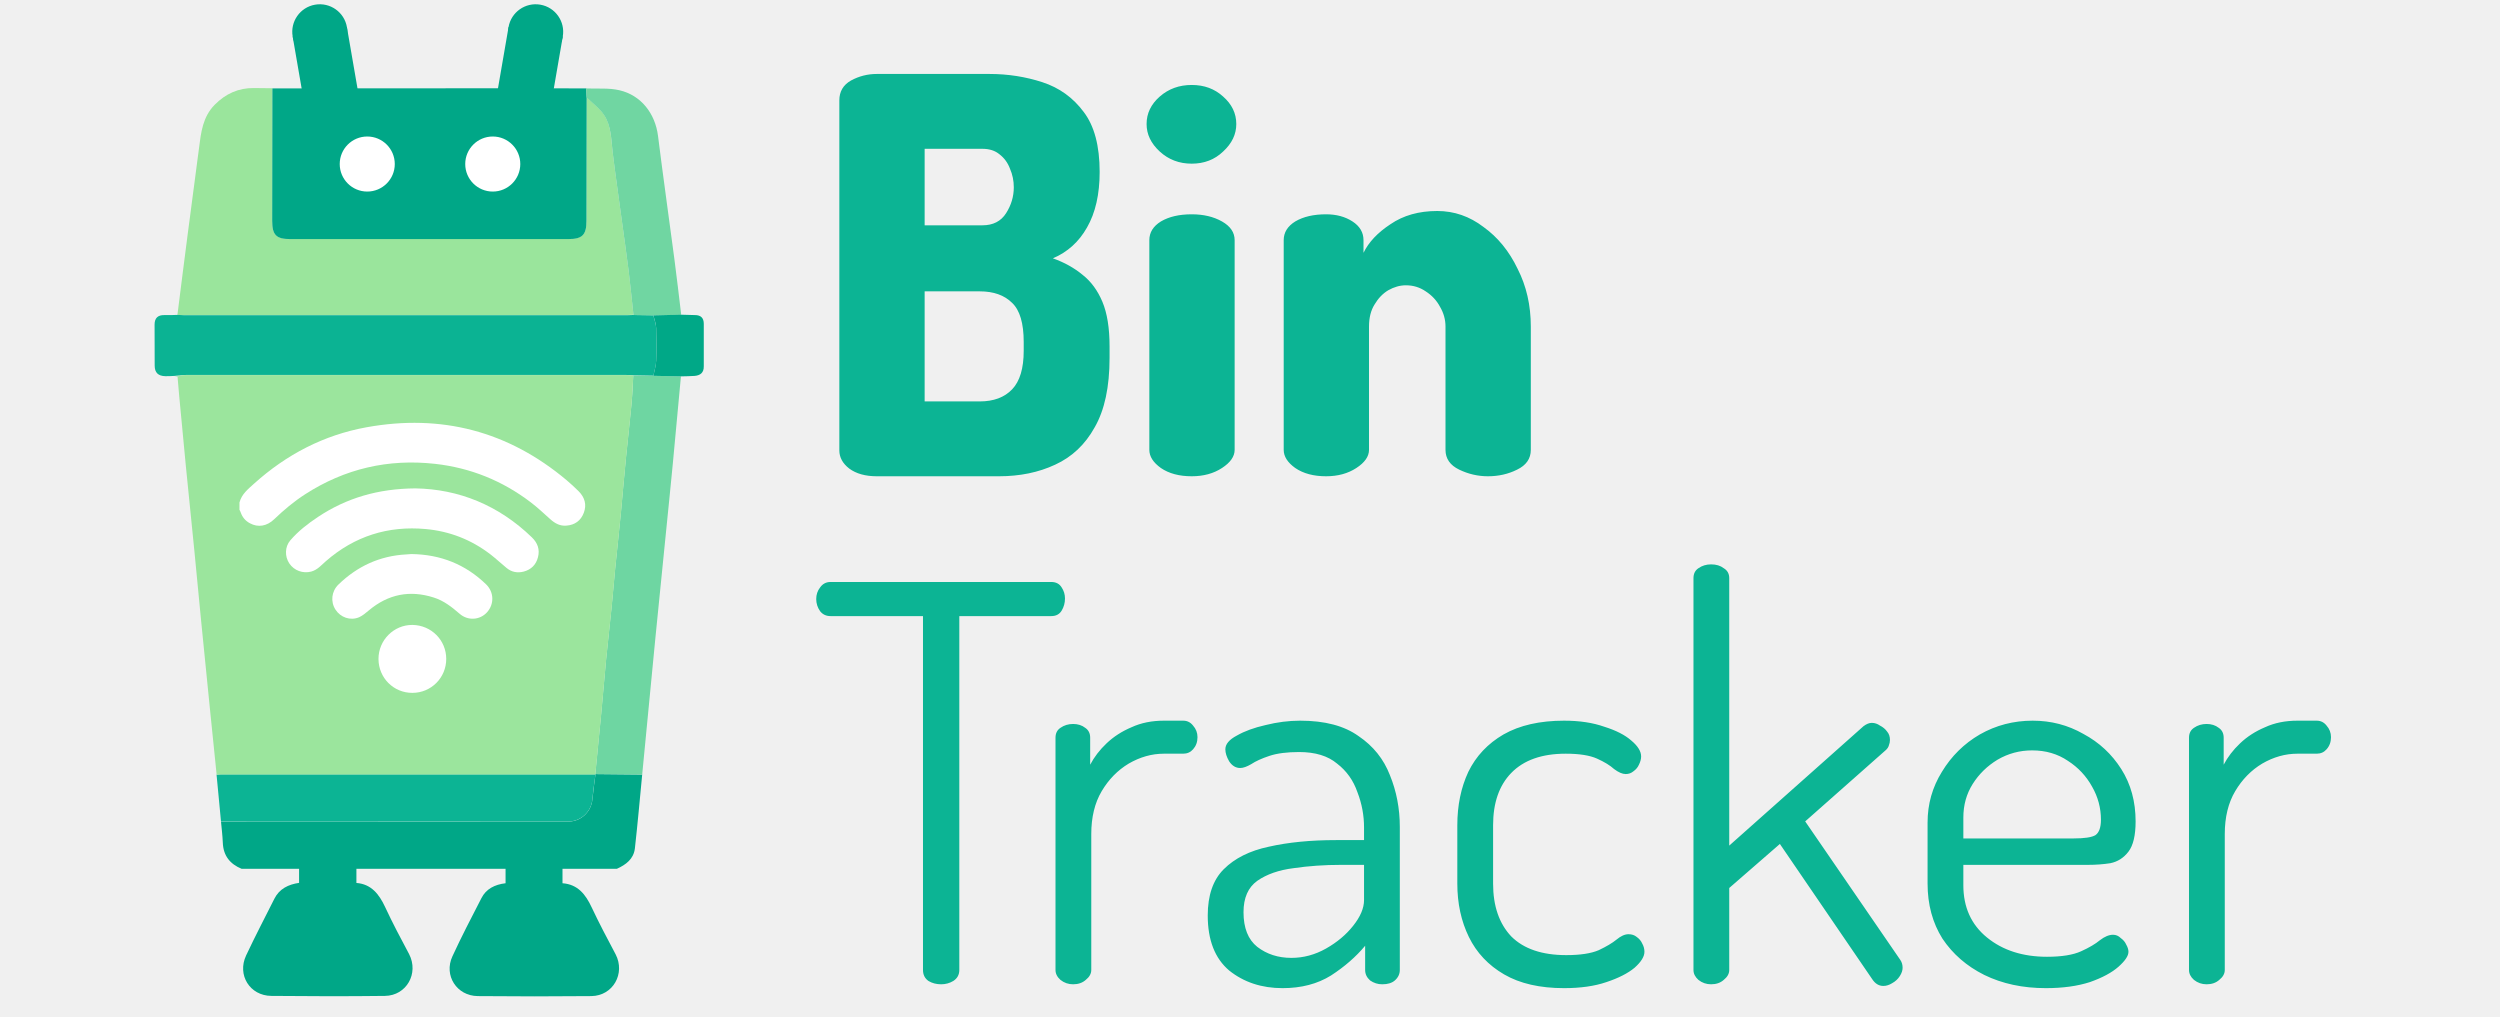
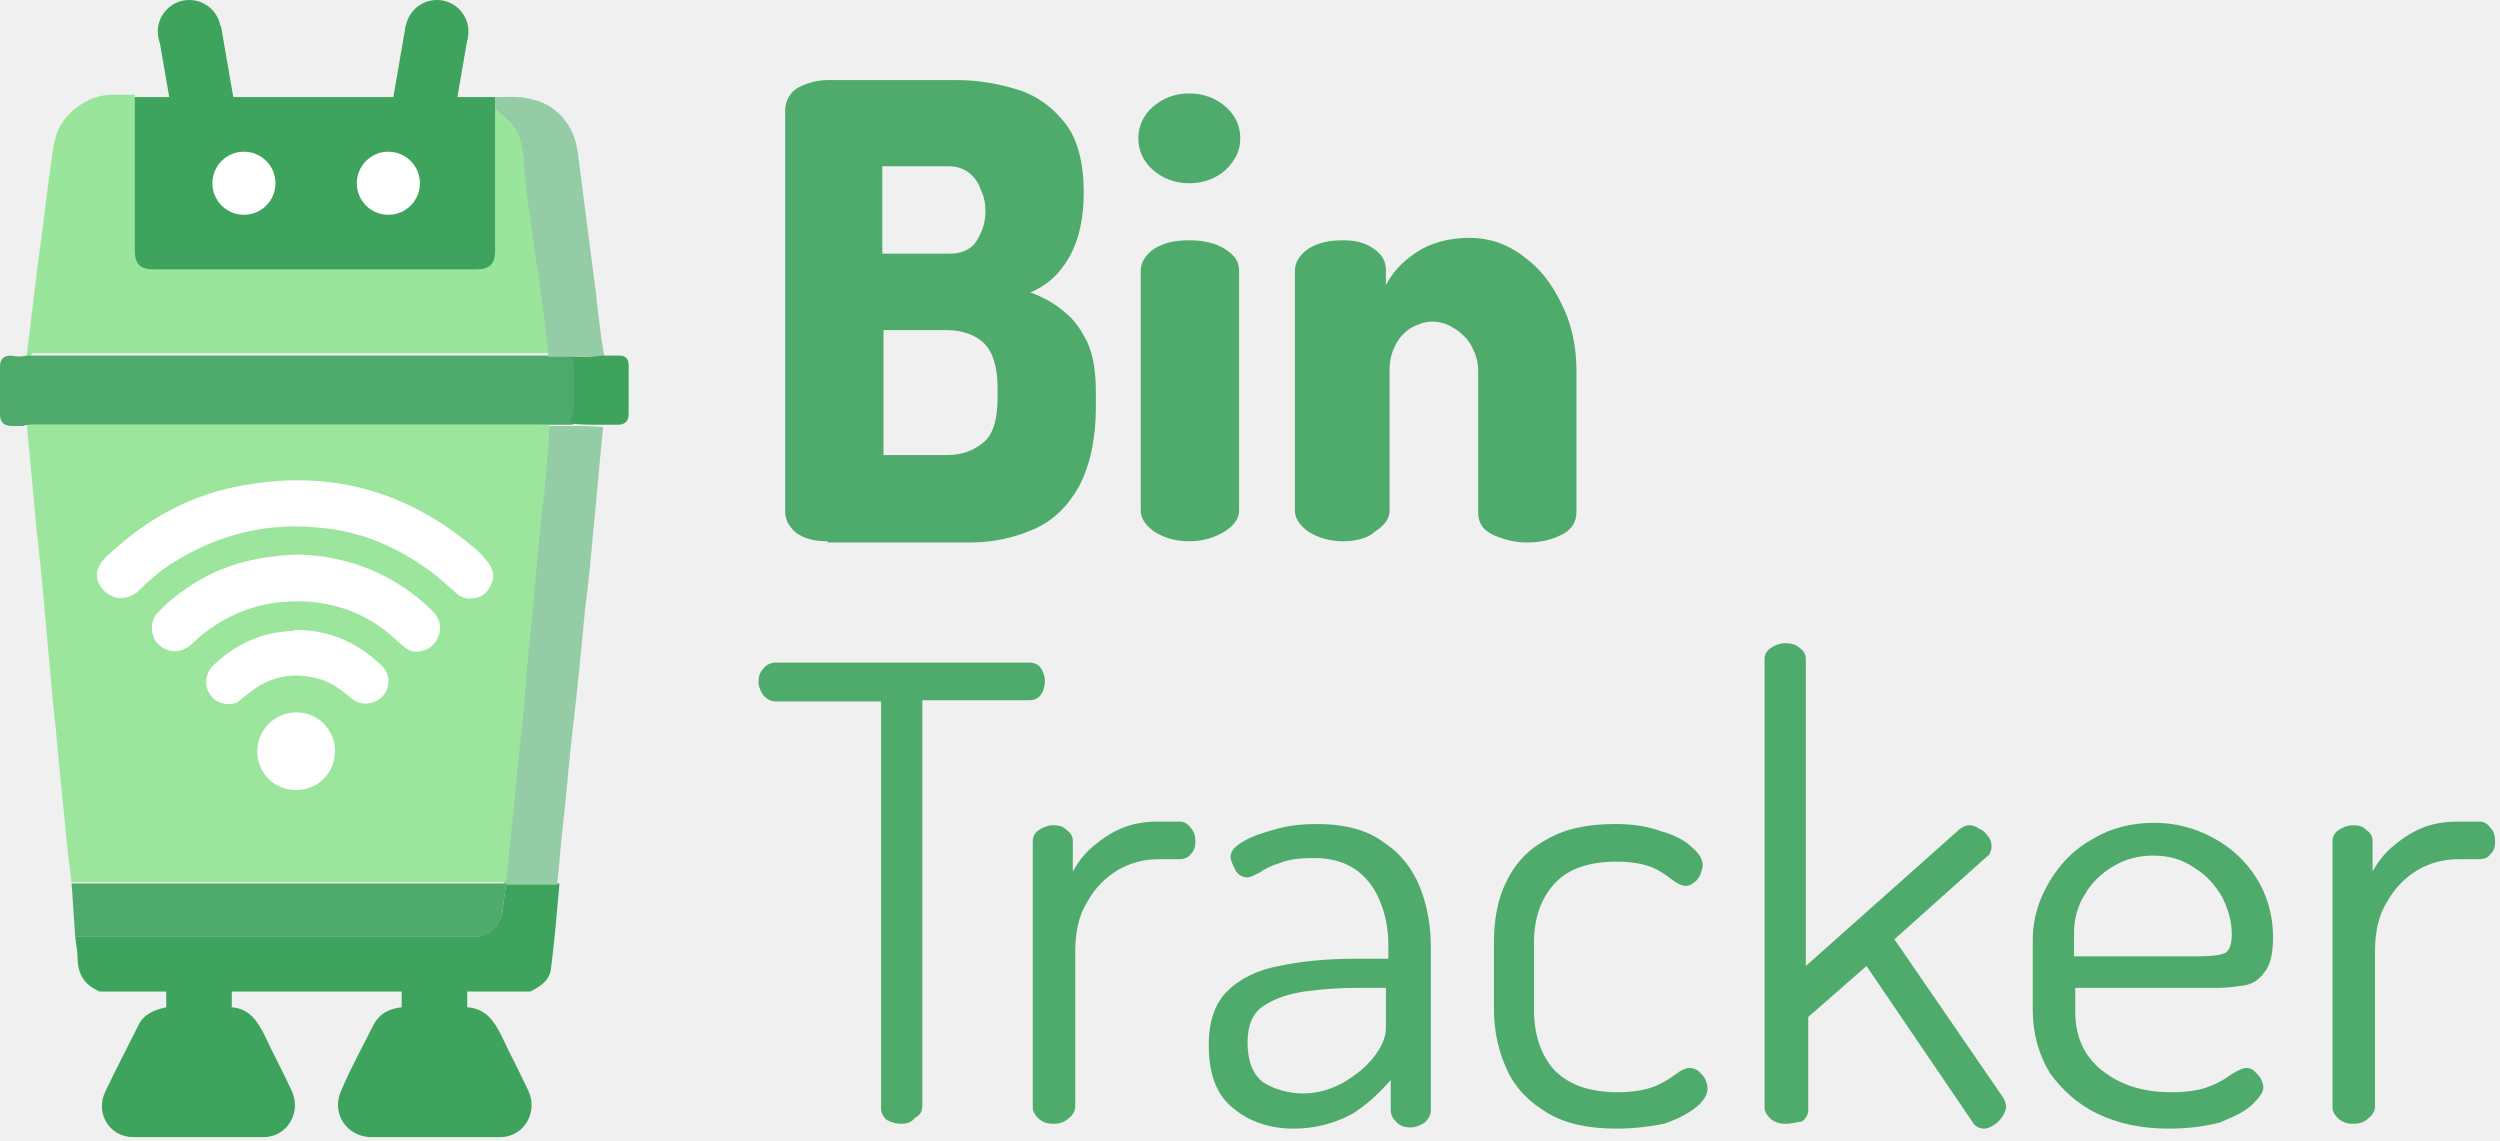
- <svg xmlns="http://www.w3.org/2000/svg" width="187" height="76" viewBox="0 0 207 96" fill="none">
-   <path d="M41.3 85.734C40.727 84.508 39.993 83.559 38.542 83.452C38.542 82.628 38.542 81.867 38.542 81.079H33.162C33.162 81.876 33.162 82.637 33.162 83.452C32.141 83.577 31.326 83.98 30.879 84.866C29.939 86.692 28.989 88.51 28.139 90.363C27.306 92.163 28.551 94.097 30.538 94.115C34.12 94.15 37.692 94.15 41.273 94.115C43.314 94.088 44.496 91.984 43.565 90.175C42.786 88.707 42.007 87.239 41.3 85.734Z" fill="#00A787" />
-   <path d="M21.782 85.699C21.21 84.472 20.466 83.532 19.07 83.425C19.07 82.583 19.07 81.804 19.07 81.052H13.653C13.653 81.858 13.653 82.619 13.653 83.416C12.642 83.568 11.791 83.971 11.317 84.92C10.421 86.701 9.499 88.465 8.649 90.274C7.78 92.118 8.998 94.079 11.03 94.097C14.611 94.132 18.183 94.141 21.765 94.097C23.806 94.07 24.988 91.966 24.048 90.148C23.26 88.671 22.481 87.203 21.782 85.699Z" fill="#00A787" />
-   <path d="M8.228 82.091C7.118 81.634 6.491 80.846 6.446 79.611C6.419 78.948 6.339 78.295 6.276 77.632C17.064 77.632 27.853 77.632 38.641 77.623C38.829 77.623 39.026 77.632 39.214 77.623C40.36 77.561 41.273 76.647 41.371 75.51C41.443 74.731 41.56 73.953 41.658 73.174L41.64 73.138C43.117 73.156 44.595 73.165 46.072 73.183C45.848 75.51 45.642 77.838 45.382 80.157C45.266 81.16 44.532 81.706 43.672 82.091C31.855 82.091 20.046 82.091 8.228 82.091Z" fill="#00A787" />
-   <path d="M2.158 29.752C2.471 27.29 2.775 24.828 3.098 22.366C3.456 19.573 3.841 16.779 4.199 13.986C4.387 12.509 4.548 11.04 5.685 9.894C6.724 8.847 7.932 8.301 9.401 8.319C9.974 8.328 10.547 8.328 11.129 8.337C11.12 12.509 11.12 16.69 11.111 20.862C11.111 22.187 11.496 22.572 12.821 22.572C21.577 22.572 30.341 22.572 39.097 22.572C40.413 22.572 40.807 22.178 40.807 20.853C40.816 16.967 40.825 13.082 40.825 9.187C41.371 9.733 42.034 10.199 42.455 10.826C43.153 11.864 43.126 13.127 43.278 14.335C43.529 16.412 43.834 18.48 44.111 20.548C44.335 22.223 44.586 23.888 44.791 25.562C44.962 26.95 45.096 28.346 45.248 29.743C45.078 29.752 44.917 29.761 44.747 29.761C30.744 29.761 16.742 29.761 2.74 29.761C2.543 29.779 2.355 29.761 2.158 29.752Z" fill="#9AE59C" />
-   <path d="M40.825 9.205C40.816 13.091 40.807 16.976 40.807 20.871C40.807 22.196 40.413 22.59 39.097 22.59C30.341 22.59 21.576 22.59 12.821 22.59C11.496 22.59 11.111 22.205 11.111 20.88C11.111 16.708 11.12 12.527 11.129 8.355C19.267 8.346 27.396 8.346 35.534 8.337C37.289 8.337 39.035 8.346 40.789 8.355C40.798 8.632 40.807 8.919 40.825 9.205Z" fill="#00A787" />
-   <path d="M2.158 29.752C2.346 29.761 2.543 29.779 2.731 29.779C16.733 29.779 30.735 29.779 44.738 29.779C44.908 29.779 45.069 29.77 45.239 29.761C45.866 29.77 46.492 29.779 47.119 29.788C47.218 30.2 47.379 30.602 47.397 31.014C47.432 32.035 47.441 33.056 47.397 34.076C47.379 34.551 47.227 35.025 47.128 35.5C46.492 35.491 45.857 35.473 45.221 35.464C45.006 35.455 44.791 35.428 44.577 35.428C30.709 35.428 16.831 35.428 2.963 35.428C2.847 35.428 2.722 35.437 2.605 35.446C2.364 35.473 2.122 35.491 1.88 35.518C1.594 35.527 1.307 35.553 1.021 35.544C0.34 35.527 0.009 35.213 0.009 34.542C5.46309e-07 33.253 0.009 31.963 0 30.674C0 30.047 0.304 29.761 0.931 29.77C1.352 29.788 1.755 29.761 2.158 29.752Z" fill="#0BB393" />
-   <path d="M45.23 35.473C45.866 35.482 46.501 35.5 47.137 35.509C48.005 35.527 48.865 35.545 49.733 35.562C49.474 38.356 49.223 41.14 48.954 43.933C48.74 46.172 48.507 48.41 48.283 50.657C47.961 53.871 47.638 57.094 47.316 60.308C47.056 62.931 46.806 65.555 46.555 68.178C46.394 69.843 46.233 71.517 46.072 73.183C44.594 73.165 43.117 73.156 41.64 73.138C41.828 71.213 42.016 69.297 42.204 67.372C42.365 65.689 42.499 63.997 42.66 62.314C42.831 60.604 43.028 58.903 43.198 57.193C43.314 56.029 43.404 54.865 43.52 53.701C43.699 51.919 43.896 50.147 44.066 48.365C44.227 46.682 44.362 44.99 44.532 43.307C44.702 41.597 44.899 39.896 45.06 38.186C45.149 37.29 45.176 36.377 45.23 35.473Z" fill="#6ED6A2" />
-   <path d="M5.855 73.192C5.972 73.183 6.097 73.165 6.213 73.165C18.031 73.165 29.84 73.165 41.658 73.165C41.559 73.944 41.434 74.722 41.371 75.501C41.273 76.638 40.36 77.552 39.214 77.614C39.026 77.623 38.829 77.614 38.641 77.614C27.852 77.614 17.064 77.614 6.276 77.623C6.133 76.146 5.998 74.669 5.855 73.192Z" fill="#0CB494" />
-   <path d="M47.128 29.797C46.501 29.788 45.874 29.779 45.248 29.77C45.096 28.373 44.961 26.977 44.791 25.589C44.585 23.915 44.335 22.25 44.111 20.575C43.833 18.507 43.529 16.43 43.278 14.362C43.135 13.153 43.153 11.891 42.455 10.852C42.034 10.226 41.38 9.751 40.825 9.214C40.807 8.928 40.798 8.641 40.78 8.355C41.828 8.399 42.911 8.292 43.914 8.525C45.973 8.999 47.298 10.727 47.567 12.84C48.05 16.699 48.596 20.557 49.106 24.416C49.339 26.189 49.545 27.97 49.76 29.752C48.883 29.752 48.005 29.77 47.128 29.797Z" fill="#70D6A2" />
-   <path d="M47.128 29.797C48.006 29.779 48.883 29.761 49.76 29.734C50.19 29.743 50.62 29.761 51.05 29.77C51.605 29.77 51.891 30.029 51.891 30.602C51.891 31.936 51.882 33.279 51.891 34.613C51.9 35.222 51.56 35.473 51.014 35.518C50.584 35.553 50.154 35.544 49.724 35.562C48.856 35.544 47.997 35.527 47.128 35.509C47.218 35.034 47.379 34.56 47.397 34.076C47.441 33.056 47.433 32.035 47.397 31.014C47.388 30.602 47.227 30.2 47.128 29.797Z" fill="#00A887" />
-   <path d="M1.889 35.527C2.131 35.5 2.373 35.482 2.614 35.455C2.462 35.491 2.319 35.527 2.167 35.571C2.077 35.553 1.979 35.536 1.889 35.527Z" fill="#6ED6A2" />
-   <path d="M44.585 35.437C30.717 35.437 16.84 35.437 2.972 35.437C2.856 35.437 2.731 35.446 2.614 35.455C2.462 35.491 2.319 35.527 2.167 35.571C2.22 36.189 2.265 36.807 2.328 37.434C2.534 39.6 2.731 41.767 2.945 43.933C3.214 46.673 3.5 49.404 3.769 52.143C3.984 54.31 4.181 56.476 4.396 58.643C4.664 61.356 4.942 64.069 5.21 66.781C5.425 68.921 5.649 71.061 5.864 73.201C5.98 73.192 6.106 73.174 6.222 73.174C18.04 73.174 29.849 73.174 41.667 73.174L41.649 73.138C41.837 71.213 42.025 69.297 42.213 67.372C42.374 65.689 42.508 63.997 42.669 62.314C42.84 60.604 43.036 58.903 43.207 57.193C43.323 56.029 43.413 54.865 43.529 53.701C43.708 51.919 43.905 50.147 44.075 48.365C44.236 46.682 44.37 44.99 44.541 43.307C44.711 41.597 44.908 39.896 45.069 38.186C45.149 37.281 45.185 36.377 45.23 35.473C45.015 35.464 44.8 35.437 44.585 35.437Z" fill="#9BE59D" />
-   <path d="M8.022 47.479C8.228 46.682 8.836 46.208 9.4 45.697C12.453 42.949 15.981 41.104 20.028 40.37C27.091 39.09 33.421 40.737 38.936 45.375C39.33 45.706 39.715 46.064 40.082 46.431C40.646 47.004 40.843 47.685 40.557 48.446C40.279 49.189 39.715 49.601 38.918 49.663C38.318 49.717 37.835 49.457 37.396 49.063C36.787 48.517 36.188 47.953 35.543 47.461C32.866 45.42 29.849 44.202 26.5 43.826C22.069 43.334 17.977 44.283 14.226 46.7C13.17 47.38 12.212 48.186 11.307 49.054C10.609 49.726 9.777 49.86 9.007 49.44C8.586 49.216 8.299 48.875 8.138 48.419C8.111 48.329 8.066 48.249 8.022 48.168C8.022 47.944 8.022 47.712 8.022 47.479Z" fill="white" />
-   <path d="M24.629 46.145C28.73 46.208 32.508 47.73 35.65 50.773C36.188 51.293 36.42 51.919 36.223 52.654C36.044 53.361 35.579 53.818 34.88 54.005C34.29 54.158 33.734 54.059 33.26 53.665C32.741 53.245 32.257 52.779 31.729 52.376C29.921 50.988 27.87 50.191 25.614 49.986C22.06 49.663 18.899 50.657 16.187 53.021C15.757 53.397 15.39 53.844 14.799 54.005C14.02 54.211 13.188 53.916 12.731 53.236C12.292 52.582 12.301 51.669 12.82 51.06C13.572 50.183 14.486 49.475 15.444 48.84C18.139 47.049 21.12 46.172 24.629 46.145Z" fill="white" />
-   <path d="M24.253 52.349C27.047 52.385 29.383 53.334 31.326 55.214C32.078 55.948 32.105 57.085 31.407 57.855C30.744 58.589 29.607 58.679 28.819 57.989C28.085 57.354 27.324 56.754 26.384 56.459C24.119 55.733 22.078 56.136 20.251 57.667C19.965 57.909 19.661 58.169 19.32 58.321C18.497 58.67 17.566 58.339 17.091 57.596C16.608 56.852 16.715 55.868 17.369 55.232C19.15 53.504 21.272 52.519 23.77 52.385C23.967 52.367 24.155 52.358 24.253 52.349Z" fill="white" />
-   <path d="M27.557 62.26C27.557 64.033 26.134 65.465 24.361 65.465C22.588 65.474 21.165 64.051 21.156 62.269C21.147 60.487 22.606 59.028 24.37 59.046C26.151 59.073 27.557 60.487 27.557 62.26Z" fill="white" />
-   <circle cx="36.006" cy="3.005" r="2.601" transform="rotate(9.79596 36.0062 3.00518)" fill="#00A787" />
-   <rect x="33.444" y="2.563" width="5.201" height="9.986" transform="rotate(9.79596 33.4436 2.56273)" fill="#00A787" />
-   <circle cx="15.61" cy="3.005" r="2.601" transform="rotate(-9.8 15.6098 3.00526)" fill="#00A787" />
-   <rect x="13.047" y="3.448" width="5.201" height="9.986" transform="rotate(-9.8 13.0469 3.44794)" fill="#00A787" />
-   <circle cx="31.953" cy="15.499" r="2.601" fill="white" />
-   <circle cx="20.094" cy="15.499" r="2.601" fill="white" />
-   <path d="M68.235 45C67.16 45 66.294 44.757 65.635 44.272C65.011 43.787 64.699 43.215 64.699 42.556V9.484C64.699 8.652 65.063 8.028 65.791 7.612C66.554 7.196 67.368 6.988 68.235 6.988H78.895C80.628 6.988 82.292 7.248 83.887 7.768C85.482 8.288 86.782 9.224 87.787 10.576C88.792 11.893 89.295 13.783 89.295 16.244C89.295 18.359 88.896 20.109 88.099 21.496C87.336 22.848 86.262 23.819 84.875 24.408C85.95 24.789 86.886 25.309 87.683 25.968C88.48 26.592 89.104 27.441 89.555 28.516C90.006 29.591 90.231 30.995 90.231 32.728V33.82C90.231 36.559 89.763 38.743 88.827 40.372C87.926 42.001 86.678 43.18 85.083 43.908C83.523 44.636 81.755 45 79.779 45H68.235ZM72.759 37.928H77.959C79.276 37.928 80.299 37.547 81.027 36.784C81.755 36.021 82.119 34.808 82.119 33.144V32.312C82.119 30.544 81.755 29.313 81.027 28.62C80.299 27.892 79.276 27.528 77.959 27.528H72.759V37.928ZM72.759 21.288H78.219C79.224 21.288 79.97 20.907 80.455 20.144C80.94 19.381 81.183 18.567 81.183 17.7C81.183 17.076 81.062 16.487 80.819 15.932C80.611 15.377 80.282 14.927 79.831 14.58C79.415 14.233 78.878 14.06 78.219 14.06H72.759V21.288ZM97.993 15.464C96.814 15.464 95.809 15.083 94.977 14.32C94.145 13.557 93.729 12.691 93.729 11.72C93.729 10.715 94.145 9.848 94.977 9.12C95.809 8.392 96.814 8.028 97.993 8.028C99.172 8.028 100.16 8.392 100.957 9.12C101.789 9.848 102.205 10.715 102.205 11.72C102.205 12.691 101.789 13.557 100.957 14.32C100.16 15.083 99.172 15.464 97.993 15.464ZM97.993 45C96.814 45 95.844 44.74 95.081 44.22C94.353 43.7 93.989 43.128 93.989 42.504V22.692C93.989 21.964 94.353 21.375 95.081 20.924C95.844 20.473 96.814 20.248 97.993 20.248C99.102 20.248 100.056 20.473 100.853 20.924C101.65 21.375 102.049 21.964 102.049 22.692V42.504C102.049 43.128 101.65 43.7 100.853 44.22C100.056 44.74 99.102 45 97.993 45ZM110.688 45C109.51 45 108.539 44.74 107.776 44.22C107.048 43.7 106.684 43.128 106.684 42.504V22.692C106.684 21.964 107.048 21.375 107.776 20.924C108.539 20.473 109.51 20.248 110.688 20.248C111.659 20.248 112.491 20.473 113.184 20.924C113.878 21.375 114.224 21.964 114.224 22.692V23.888C114.71 22.883 115.559 21.981 116.772 21.184C117.986 20.352 119.459 19.936 121.192 19.936C122.787 19.936 124.243 20.439 125.56 21.444C126.912 22.415 127.987 23.732 128.784 25.396C129.616 27.025 130.032 28.845 130.032 30.856V42.504C130.032 43.336 129.599 43.96 128.732 44.376C127.9 44.792 126.982 45 125.976 45C125.04 45 124.139 44.792 123.272 44.376C122.406 43.96 121.972 43.336 121.972 42.504V30.856C121.972 30.197 121.799 29.573 121.452 28.984C121.14 28.395 120.69 27.909 120.1 27.528C119.546 27.147 118.922 26.956 118.228 26.956C117.674 26.956 117.119 27.112 116.564 27.424C116.044 27.736 115.611 28.187 115.264 28.776C114.918 29.331 114.744 30.024 114.744 30.856V42.504C114.744 43.128 114.346 43.7 113.548 44.22C112.751 44.74 111.798 45 110.688 45ZM74.319 93C73.868 93 73.47 92.896 73.123 92.688C72.776 92.445 72.603 92.099 72.603 91.648V58.212H63.867C63.451 58.212 63.122 58.056 62.879 57.744C62.636 57.397 62.515 57.016 62.515 56.6C62.515 56.184 62.636 55.82 62.879 55.508C63.122 55.161 63.451 54.988 63.867 54.988H84.719C85.17 54.988 85.499 55.161 85.707 55.508C85.915 55.82 86.019 56.167 86.019 56.548C86.019 56.964 85.915 57.345 85.707 57.692C85.499 58.039 85.17 58.212 84.719 58.212H76.035V91.648C76.035 92.099 75.844 92.445 75.463 92.688C75.116 92.896 74.735 93 74.319 93ZM86.787 93C86.336 93 85.938 92.861 85.591 92.584C85.279 92.307 85.123 91.995 85.123 91.648V69.704C85.123 69.288 85.279 68.976 85.591 68.768C85.938 68.525 86.336 68.404 86.787 68.404C87.238 68.404 87.619 68.525 87.931 68.768C88.243 68.976 88.399 69.288 88.399 69.704V72.252C88.78 71.524 89.3 70.848 89.959 70.224C90.618 69.6 91.398 69.097 92.299 68.716C93.2 68.3 94.223 68.092 95.367 68.092H97.187C97.568 68.092 97.88 68.248 98.123 68.56C98.4 68.872 98.539 69.236 98.539 69.652C98.539 70.103 98.4 70.484 98.123 70.796C97.88 71.073 97.568 71.212 97.187 71.212H95.367C94.223 71.212 93.114 71.524 92.039 72.148C90.999 72.772 90.15 73.639 89.491 74.748C88.832 75.857 88.503 77.209 88.503 78.804V91.648C88.503 91.995 88.33 92.307 87.983 92.584C87.671 92.861 87.272 93 86.787 93ZM106.579 93.364C104.603 93.364 102.922 92.809 101.535 91.7C100.183 90.556 99.507 88.823 99.507 86.5C99.507 84.593 100.01 83.137 101.015 82.132C102.055 81.092 103.476 80.381 105.279 80C107.116 79.584 109.231 79.376 111.623 79.376H114.275V78.18C114.275 77.036 114.067 75.927 113.651 74.852C113.27 73.743 112.628 72.841 111.727 72.148C110.86 71.42 109.664 71.056 108.139 71.056C106.995 71.056 106.059 71.177 105.331 71.42C104.603 71.663 104.031 71.923 103.615 72.2C103.199 72.443 102.852 72.564 102.575 72.564C102.159 72.564 101.812 72.356 101.535 71.94C101.292 71.524 101.171 71.143 101.171 70.796C101.171 70.311 101.535 69.877 102.263 69.496C102.991 69.08 103.892 68.751 104.967 68.508C106.076 68.231 107.168 68.092 108.243 68.092C110.566 68.092 112.403 68.577 113.755 69.548C115.142 70.484 116.13 71.715 116.719 73.24C117.343 74.765 117.655 76.395 117.655 78.128V91.648C117.655 92.029 117.499 92.359 117.187 92.636C116.91 92.879 116.511 93 115.991 93C115.575 93 115.194 92.879 114.847 92.636C114.535 92.359 114.379 92.029 114.379 91.648V89.36C113.512 90.4 112.438 91.336 111.155 92.168C109.872 92.965 108.347 93.364 106.579 93.364ZM107.411 90.504C108.555 90.504 109.647 90.209 110.687 89.62C111.727 89.031 112.576 88.32 113.235 87.488C113.928 86.621 114.275 85.807 114.275 85.044V81.716H112.091C110.531 81.716 109.04 81.82 107.619 82.028C106.232 82.201 105.088 82.6 104.187 83.224C103.32 83.848 102.887 84.836 102.887 86.188C102.887 87.679 103.32 88.771 104.187 89.464C105.088 90.157 106.163 90.504 107.411 90.504ZM133.176 93.364C130.888 93.364 128.998 92.931 127.508 92.064C126.017 91.197 124.908 90.019 124.18 88.528C123.452 87.037 123.088 85.356 123.088 83.484V77.972C123.088 76.1 123.434 74.419 124.128 72.928C124.856 71.437 125.965 70.259 127.456 69.392C128.981 68.525 130.888 68.092 133.176 68.092C134.632 68.092 135.897 68.283 136.972 68.664C138.081 69.011 138.93 69.444 139.52 69.964C140.144 70.484 140.456 70.987 140.456 71.472C140.456 71.715 140.386 71.975 140.248 72.252C140.144 72.495 139.97 72.703 139.728 72.876C139.52 73.049 139.277 73.136 139 73.136C138.688 73.136 138.324 72.98 137.908 72.668C137.526 72.321 136.989 71.992 136.296 71.68C135.602 71.368 134.614 71.212 133.332 71.212C131.078 71.212 129.362 71.819 128.184 73.032C127.04 74.211 126.468 75.857 126.468 77.972V83.484C126.468 85.599 127.04 87.263 128.184 88.476C129.362 89.655 131.096 90.244 133.384 90.244C134.701 90.244 135.724 90.088 136.452 89.776C137.18 89.429 137.734 89.1 138.116 88.788C138.532 88.441 138.913 88.268 139.26 88.268C139.572 88.268 139.832 88.355 140.04 88.528C140.282 88.701 140.456 88.909 140.56 89.152C140.698 89.395 140.768 89.655 140.768 89.932C140.768 90.383 140.456 90.885 139.832 91.44C139.208 91.96 138.324 92.411 137.18 92.792C136.07 93.173 134.736 93.364 133.176 93.364ZM147.065 93C146.615 93 146.216 92.861 145.869 92.584C145.557 92.307 145.401 91.995 145.401 91.648V54.624C145.401 54.208 145.557 53.896 145.869 53.688C146.216 53.445 146.615 53.324 147.065 53.324C147.551 53.324 147.949 53.445 148.261 53.688C148.608 53.896 148.781 54.208 148.781 54.624V79.896L161.469 68.612C161.747 68.404 162.007 68.3 162.249 68.3C162.527 68.3 162.787 68.387 163.029 68.56C163.307 68.699 163.532 68.889 163.705 69.132C163.879 69.34 163.965 69.6 163.965 69.912C163.965 70.085 163.931 70.259 163.861 70.432C163.827 70.571 163.74 70.709 163.601 70.848L155.957 77.608L164.953 90.712C165.092 90.92 165.161 91.163 165.161 91.44C165.161 91.683 165.075 91.943 164.901 92.22C164.728 92.497 164.485 92.723 164.173 92.896C163.896 93.069 163.619 93.156 163.341 93.156C162.925 93.156 162.579 92.948 162.301 92.532L153.565 79.74L148.781 83.9V91.648C148.781 91.995 148.608 92.307 148.261 92.584C147.949 92.861 147.551 93 147.065 93ZM178.7 93.364C176.516 93.364 174.575 92.948 172.876 92.116C171.212 91.284 169.895 90.14 168.924 88.684C167.988 87.193 167.52 85.46 167.52 83.484V77.712C167.52 75.979 167.971 74.384 168.872 72.928C169.774 71.437 170.97 70.259 172.46 69.392C173.986 68.525 175.65 68.092 177.452 68.092C179.186 68.092 180.78 68.508 182.236 69.34C183.727 70.137 184.923 71.247 185.824 72.668C186.726 74.089 187.176 75.736 187.176 77.608C187.176 78.925 186.951 79.879 186.5 80.468C186.05 81.057 185.478 81.421 184.784 81.56C184.126 81.664 183.415 81.716 182.652 81.716H170.9V83.64C170.9 85.72 171.646 87.367 173.136 88.58C174.627 89.793 176.516 90.4 178.804 90.4C180.191 90.4 181.266 90.227 182.028 89.88C182.791 89.533 183.38 89.187 183.796 88.84C184.247 88.493 184.663 88.32 185.044 88.32C185.322 88.32 185.564 88.424 185.772 88.632C186.015 88.805 186.188 89.013 186.292 89.256C186.431 89.499 186.5 89.724 186.5 89.932C186.5 90.313 186.188 90.781 185.564 91.336C184.94 91.891 184.039 92.376 182.86 92.792C181.682 93.173 180.295 93.364 178.7 93.364ZM170.9 79.22H181.3C182.34 79.22 183.034 79.116 183.38 78.908C183.727 78.665 183.9 78.18 183.9 77.452C183.9 76.343 183.623 75.303 183.068 74.332C182.514 73.327 181.751 72.512 180.78 71.888C179.81 71.229 178.683 70.9 177.4 70.9C176.222 70.9 175.13 71.195 174.124 71.784C173.154 72.373 172.374 73.136 171.784 74.072C171.195 75.008 170.9 76.065 170.9 77.244V79.22ZM193.885 93C193.434 93 193.035 92.861 192.689 92.584C192.377 92.307 192.221 91.995 192.221 91.648V69.704C192.221 69.288 192.377 68.976 192.689 68.768C193.035 68.525 193.434 68.404 193.885 68.404C194.335 68.404 194.717 68.525 195.029 68.768C195.341 68.976 195.497 69.288 195.497 69.704V72.252C195.878 71.524 196.398 70.848 197.057 70.224C197.715 69.6 198.495 69.097 199.397 68.716C200.298 68.3 201.321 68.092 202.465 68.092H204.285C204.666 68.092 204.978 68.248 205.221 68.56C205.498 68.872 205.637 69.236 205.637 69.652C205.637 70.103 205.498 70.484 205.221 70.796C204.978 71.073 204.666 71.212 204.285 71.212H202.465C201.321 71.212 200.211 71.524 199.137 72.148C198.097 72.772 197.247 73.639 196.589 74.748C195.93 75.857 195.601 77.209 195.601 78.804V91.648C195.601 91.995 195.427 92.307 195.081 92.584C194.769 92.861 194.37 93 193.885 93Z" fill="#0CB494" />
+ <svg xmlns="http://www.w3.org/2000/svg" width="206" height="94" viewBox="0 0 206 94" fill="none">
+   <g clip-path="url(#clip0_599_4179)">
+     <path d="M41.3 85.3C40.7 84.1 40 83.1 38.5 83C38.5 82.2 38.5 81.4 38.5 80.6H33.1C33.1 81.4 33.1 82.2 33.1 83C32.1 83.1 31.3 83.5 30.8 84.4C29.9 86.2 28.9 88 28.1 89.9C27.3 91.7 28.5 93.6 30.5 93.7C34.1 93.7 37.7 93.7 41.2 93.7C43.2 93.7 44.4 91.6 43.5 89.8C42.8 88.3 42 86.8 41.3 85.3Z" fill="#3DA35D" />
+     <path d="M21.8 85.3C21.2 84.1 20.5 83.1 19.1 83C19.1 82.2 19.1 81.4 19.1 80.6H13.7C13.7 81.4 13.7 82.2 13.7 83C12.7 83.2 11.8 83.6 11.4 84.5C10.5 86.3 9.6 88 8.7 89.9C7.8 91.7 9 93.7 11 93.7C14.6 93.7 18.2 93.7 21.7 93.7C23.7 93.7 24.9 91.6 24 89.8C23.3 88.3 22.5 86.8 21.8 85.3Z" fill="#3DA35D" />
+     <path d="M8.2 81.7C7.1 81.2 6.5 80.5 6.4 79.2C6.4 78.5 6.3 77.9 6.2 77.2C17 77.2 27.8 77.2 38.6 77.2C38.8 77.2 39 77.2 39.2 77.2C40.3 77.1 41.3 76.2 41.4 75.1C41.5 74.3 41.6 73.5 41.7 72.8C43.2 72.8 44.7 72.8 46.1 72.8C45.9 75.1 45.7 77.5 45.4 79.8C45.3 80.8 44.5 81.3 43.7 81.7C31.9 81.7 20 81.7 8.2 81.7Z" fill="#3DA35D" />
+     <path d="M2.2 29.3C2.5 26.8 2.8 24.4 3.1 21.9C3.5 19.1 3.8 16.3 4.2 13.5C4.4 12 4.5 10.6 5.7 9.4C6.7 8.4 7.9 7.8 9.4 7.8C10 7.8 10.5 7.8 11.1 7.8C11.1 12 11.1 16.2 11.1 20.3C11.1 21.6 11.5 22 12.8 22C21.6 22 30.3 22 39.1 22C40.4 22 40.8 21.6 40.8 20.3C40.8 16.4 40.8 12.5 40.8 8.6C41.3 9.1 42 9.6 42.4 10.2C43.1 11.2 43.1 12.5 43.2 13.7C43.5 15.8 43.8 17.8 44 19.9C44.2 21.6 44.5 23.2 44.7 24.9C44.9 26.3 45 27.7 45.2 29.1C45 29.1 44.9 29.1 44.7 29.1C30.7 29.1 16.7 29.1 2.7 29.1C2.5 29.4 2.4 29.4 2.2 29.3Z" fill="#9AE59C" />
+     <path d="M40.8 8.8C40.8 12.7 40.8 16.6 40.8 20.5C40.8 21.8 40.4 22.2 39.1 22.2C30.3 22.2 21.6 22.2 12.8 22.2C11.5 22.2 11.1 21.8 11.1 20.5C11.1 16.3 11.1 12.1 11.1 8C19.2 8 27.4 8 35.5 8C37.3 8 39 8 40.8 8C40.8 8.2 40.8 8.5 40.8 8.8Z" fill="#3DA35D" />
+     <path d="M2.2 29.3C2.4 29.3 2.6 29.3 2.8 29.3C16.8 29.3 30.8 29.3 44.8 29.3C45 29.3 45.1 29.3 45.3 29.3C45.9 29.3 46.6 29.3 47.2 29.3C47.3 29.7 47.5 30.1 47.5 30.5C47.5 31.5 47.5 32.5 47.5 33.6C47.5 34.1 47.3 34.5 47.2 35C46.6 35 45.9 35 45.3 35C45.1 35 44.9 35 44.7 35C30.7 35 16.8 35 3 35C2.9 35 2.8 35 2.6 35C2.4 35 2.1 35 1.9 35.1C1.6 35.1 1.3 35.1 1 35.1C0.3 35.1 0 34.8 0 34.1C0 32.8 0 31.5 0 30.2C0 29.6 0.3 29.3 0.9 29.3C1.4 29.4 1.8 29.4 2.2 29.3Z" fill="#4DAA6A" />
+     <path d="M45.2 35.1C45.8 35.1 46.5 35.1 47.1 35.1C48 35.1 48.8 35.1 49.7 35.2C49.4 38 49.2 40.8 48.9 43.6C48.7 45.8 48.5 48.1 48.2 50.3C47.9 53.5 47.6 56.7 47.2 60C46.9 62.6 46.7 65.2 46.4 67.9C46.2 69.6 46.1 71.2 45.9 72.9C44.4 72.9 42.9 72.9 41.5 72.9C41.7 71 41.9 69.1 42.1 67.1C42.3 65.4 42.4 63.7 42.6 62C42.8 60.3 43 58.6 43.1 56.9C43.2 55.7 43.3 54.6 43.4 53.4C43.6 51.6 43.8 49.8 43.9 48.1C44.1 46.4 44.2 44.7 44.4 43C44.6 41.3 44.8 39.6 44.9 37.9C45.1 36.9 45.2 36 45.2 35.1Z" fill="#94CCA6" />
+     <path d="M5.9 72.8C6 72.8 6.1 72.8 6.3 72.8C18.1 72.8 29.9 72.8 41.7 72.8C41.6 73.6 41.5 74.4 41.4 75.1C41.3 76.2 40.4 77.2 39.2 77.2C39 77.2 38.8 77.2 38.6 77.2C27.8 77.2 17 77.2 6.2 77.2C6.1 75.7 6 74.3 5.9 72.8Z" fill="#4EAB6C" />
+     <path d="M47.1 29.4C46.5 29.4 45.8 29.4 45.2 29.4C45 28 44.9 26.6 44.7 25.2C44.5 23.5 44.2 21.9 44 20.2C43.7 18.1 43.4 16.1 43.2 14C43.1 12.8 43.1 11.5 42.4 10.5C42 9.9 41.3 9.4 40.8 8.9C40.8 8.6 40.8 8.3 40.8 8C41.8 8 42.9 7.9 43.9 8.2C46 8.7 47.3 10.4 47.6 12.5C48.1 16.4 48.6 20.2 49.1 24.1C49.3 25.9 49.5 27.7 49.8 29.4C48.9 29.3 48 29.4 47.1 29.4Z" fill="#94CCA6" />
+     <path d="M47.1 29.4C48 29.4 48.9 29.4 49.7 29.3C50.1 29.3 50.6 29.3 51 29.3C51.6 29.3 51.8 29.6 51.8 30.1C51.8 31.4 51.8 32.8 51.8 34.1C51.8 34.7 51.5 35 50.9 35C50.5 35 50 35 49.6 35C48.7 35 47.9 35 47 34.9C47.1 34.4 47.3 34 47.3 33.5C47.3 32.5 47.3 31.5 47.3 30.4C47.4 30.2 47.2 29.8 47.1 29.4Z" fill="#3DA35D" />
+     <path d="M1.9 35.1C2.1 35.1 2.4 35.1 2.6 35C2.4 35 2.3 35.1 2.2 35.1C2.1 35.1 2 35.1 1.9 35.1Z" fill="#94CCA6" />
+     <path d="M44.6 35C30.7 35 16.8 35 3 35C2.9 35 2.8 35 2.6 35C2.4 35 2.3 35.1 2.2 35.1C2.3 35.7 2.3 36.3 2.4 37C2.6 39.2 2.8 41.3 3 43.5C3.3 46.2 3.6 49 3.8 51.7C4 53.9 4.2 56 4.4 58.2C4.7 60.9 4.9 63.6 5.2 66.3C5.4 68.4 5.6 70.6 5.9 72.7C6 72.7 6.1 72.7 6.3 72.7C18.1 72.7 29.9 72.7 41.7 72.7C41.9 70.8 42.1 68.9 42.3 66.9C42.5 65.2 42.6 63.5 42.8 61.8C43 60.1 43.2 58.4 43.3 56.7C43.4 55.5 43.5 54.4 43.6 53.2C43.8 51.4 44 49.6 44.1 47.9C44.3 46.2 44.4 44.5 44.6 42.8C44.8 41.1 45 39.4 45.1 37.7C45.2 36.8 45.2 35.9 45.3 35C45 35.1 44.8 35 44.6 35Z" fill="#9BE59D" />
+     <path d="M8 47.1C8.2 46.3 8.8 45.8 9.4 45.3C12.5 42.5 16 40.7 20 40C27.1 38.7 33.4 40.4 38.9 45C39.3 45.3 39.7 45.7 40 46.1C40.6 46.7 40.8 47.4 40.5 48.1C40.2 48.8 39.7 49.3 38.9 49.3C38.3 49.4 37.8 49.1 37.4 48.7C36.8 48.2 36.2 47.6 35.5 47.1C32.8 45.1 29.8 43.8 26.5 43.5C22.1 43 18 44 14.2 46.4C13.1 47.1 12.2 47.9 11.3 48.8C10.6 49.3 9.8 49.5 9 49C8.6 48.8 8.3 48.4 8.1 48C8.1 47.9 8 47.8 8 47.7C8 47.5 8 47.3 8 47.1Z" fill="white" />
+     <path d="M24.6 45.7C28.7 45.8 32.5 47.3 35.6 50.3C36.1 50.8 36.4 51.4 36.2 52.2C36 52.9 35.6 53.4 34.9 53.6C34.3 53.8 33.8 53.7 33.3 53.3C32.8 52.9 32.3 52.4 31.8 52C30 50.6 27.9 49.8 25.7 49.6C22.1 49.3 19 50.3 16.3 52.6C15.9 53 15.5 53.4 14.9 53.6C14.1 53.8 13.3 53.5 12.8 52.8C12.4 52.1 12.4 51.2 12.9 50.6C13.7 49.7 14.6 49 15.5 48.4C18.1 46.6 21.1 45.8 24.6 45.7Z" fill="white" />
+     <path d="M24.3 51.9C27.1 51.9 29.4 52.9 31.4 54.8C32.2 55.5 32.2 56.7 31.5 57.4C30.8 58.1 29.7 58.2 28.9 57.5C28.2 56.9 27.4 56.3 26.5 56C24.2 55.3 22.2 55.7 20.4 57.2C20.1 57.4 19.8 57.7 19.5 57.9C18.7 58.2 17.7 57.9 17.3 57.2C16.8 56.5 16.9 55.5 17.6 54.8C19.4 53.1 21.5 52.1 24 52C24 52 24.2 52 24.3 51.9Z" fill="white" />
+     <path d="M27.6 61.9C27.6 63.7 26.2 65.1 24.4 65.1C22.6 65.1 21.2 63.7 21.2 61.9C21.2 60.1 22.7 58.7 24.4 58.7C26.2 58.7 27.6 60.1 27.6 61.9Z" fill="white" />
+     <path d="M36 5.2C37.436 5.2 38.6 4.036 38.6 2.6C38.6 1.164 37.436 0 36 0C34.564 0 33.4 1.164 33.4 2.6C33.4 4.036 34.564 5.2 36 5.2Z" fill="#3DA35D" />
+     <path d="M33.43 2.106L31.729 11.96L36.853 12.845L38.554 2.99L33.43 2.106Z" fill="#3DA35D" />
+     <path d="M15.6 5.2C17.036 5.2 18.2 4.036 18.2 2.6C18.2 1.164 17.036 0 15.6 0C14.164 0 13 1.164 13 2.6C13 4.036 14.164 5.2 15.6 5.2Z" fill="#3DA35D" />
+     <path d="M18.207 2.124L13.082 3.009L14.784 12.863L19.909 11.978L18.207 2.124Z" fill="#3DA35D" />
+     <path d="M32 17.7C33.436 17.7 34.6 16.536 34.6 15.1C34.6 13.664 33.436 12.5 32 12.5C30.564 12.5 29.4 13.664 29.4 15.1C29.4 16.536 30.564 17.7 32 17.7Z" fill="white" />
+     <path d="M20.1 17.7C21.536 17.7 22.7 16.536 22.7 15.1C22.7 13.664 21.536 12.5 20.1 12.5C18.664 12.5 17.5 13.664 17.5 15.1C17.5 16.536 18.664 17.7 20.1 17.7Z" fill="white" />
+     <path d="M68.2 44.6C67.1 44.6 66.3 44.4 65.6 43.9C65 43.4 64.7 42.8 64.7 42.2V9.1C64.7 8.3 65.1 7.6 65.8 7.2C66.6 6.8 67.4 6.6 68.2 6.6H78.9C80.6 6.6 82.3 6.9 83.9 7.4C85.5 7.9 86.8 8.9 87.8 10.2C88.8 11.5 89.3 13.4 89.3 15.9C89.3 18 88.9 19.8 88.1 21.2C87.3 22.6 86.3 23.5 84.9 24.1C86 24.5 86.9 25 87.7 25.7C88.5 26.3 89.1 27.2 89.6 28.2C90.1 29.3 90.3 30.7 90.3 32.4V33.5C90.3 36.2 89.8 38.4 88.9 40.1C88 41.7 86.8 42.9 85.2 43.6C83.6 44.3 81.9 44.7 79.9 44.7H68.2V44.6ZM72.8 37.5H78C79.3 37.5 80.3 37.1 81.1 36.4C81.9 35.7 82.2 34.4 82.2 32.8V32C82.2 30.2 81.8 29 81.1 28.3C80.4 27.6 79.3 27.2 78 27.2H72.8V37.5ZM72.8 20.9H78.3C79.3 20.9 80.1 20.5 80.5 19.8C81 19 81.2 18.2 81.2 17.4C81.2 16.8 81.1 16.2 80.8 15.6C80.6 15 80.3 14.6 79.8 14.2C79.4 13.9 78.8 13.7 78.2 13.7H72.7V20.9H72.8ZM98 15.1C96.8 15.1 95.8 14.7 95 14C94.2 13.3 93.8 12.4 93.8 11.4C93.8 10.4 94.2 9.5 95 8.8C95.8 8.1 96.8 7.7 98 7.7C99.2 7.7 100.2 8.1 101 8.8C101.8 9.5 102.2 10.4 102.2 11.4C102.2 12.4 101.8 13.2 101 14C100.2 14.7 99.2 15.1 98 15.1ZM98 44.6C96.8 44.6 95.9 44.3 95.1 43.8C94.4 43.3 94 42.7 94 42.1V22.3C94 21.6 94.4 21 95.1 20.5C95.9 20 96.8 19.8 98 19.8C99.1 19.8 100.1 20 100.9 20.5C101.7 21 102.1 21.5 102.1 22.3V42.1C102.1 42.7 101.7 43.3 100.9 43.8C100.1 44.3 99.1 44.6 98 44.6ZM110.7 44.6C109.5 44.6 108.6 44.3 107.8 43.8C107.1 43.3 106.7 42.7 106.7 42.1V22.3C106.7 21.6 107.1 21 107.8 20.5C108.6 20 109.5 19.8 110.7 19.8C111.7 19.8 112.5 20 113.2 20.5C113.9 21 114.2 21.5 114.2 22.3V23.5C114.7 22.5 115.5 21.6 116.7 20.8C117.9 20 119.4 19.6 121.1 19.6C122.7 19.6 124.2 20.1 125.5 21.1C126.9 22.1 127.9 23.4 128.7 25.1C129.5 26.7 129.9 28.5 129.9 30.6V42.2C129.9 43 129.5 43.7 128.6 44.1C127.8 44.5 126.9 44.7 125.8 44.7C124.9 44.7 124 44.5 123.1 44.1C122.2 43.7 121.8 43.1 121.8 42.2V30.5C121.8 29.8 121.6 29.2 121.3 28.6C121 28 120.5 27.5 119.9 27.1C119.3 26.7 118.7 26.5 118 26.5C117.4 26.5 116.9 26.7 116.3 27C115.8 27.3 115.3 27.8 115 28.4C114.7 29 114.5 29.6 114.5 30.5V42.1C114.5 42.7 114.1 43.3 113.3 43.8C112.8 44.3 111.8 44.6 110.7 44.6ZM74.3 92.6C73.8 92.6 73.5 92.5 73.1 92.3C72.8 92.1 72.6 91.7 72.6 91.3V57.8H63.9C63.5 57.8 63.2 57.6 62.9 57.3C62.7 57 62.5 56.6 62.5 56.2C62.5 55.8 62.6 55.4 62.9 55.1C63.1 54.8 63.5 54.6 63.9 54.6H84.8C85.3 54.6 85.6 54.8 85.8 55.1C86 55.4 86.1 55.8 86.1 56.1C86.1 56.5 86 56.9 85.8 57.2C85.6 57.5 85.3 57.7 84.8 57.7H76V91.1C76 91.6 75.8 91.9 75.4 92.1C75.1 92.5 74.7 92.6 74.3 92.6ZM86.8 92.6C86.3 92.6 86 92.5 85.6 92.2C85.3 91.9 85.1 91.6 85.1 91.3V69.3C85.1 68.9 85.3 68.6 85.6 68.4C85.9 68.2 86.3 68 86.8 68C87.3 68 87.6 68.1 87.9 68.4C88.2 68.6 88.4 68.9 88.4 69.3V71.8C88.8 71.1 89.3 70.4 90 69.8C90.7 69.2 91.4 68.7 92.3 68.3C93.2 67.9 94.2 67.7 95.4 67.7H97.2C97.6 67.7 97.9 67.9 98.1 68.2C98.4 68.5 98.5 68.9 98.5 69.3C98.5 69.8 98.4 70.1 98.1 70.4C97.9 70.7 97.5 70.8 97.2 70.8H95.4C94.3 70.8 93.1 71.1 92.1 71.7C91.1 72.3 90.2 73.2 89.6 74.3C88.9 75.4 88.6 76.8 88.6 78.4V91.2C88.6 91.5 88.4 91.9 88.1 92.1C87.7 92.5 87.3 92.6 86.8 92.6ZM106.6 93C104.6 93 102.9 92.4 101.6 91.3C100.2 90.2 99.6 88.4 99.6 86.1C99.6 84.2 100.1 82.7 101.1 81.7C102.1 80.7 103.6 79.9 105.4 79.6C107.2 79.2 109.4 79 111.7 79H114.4V77.8C114.4 76.7 114.2 75.5 113.8 74.5C113.4 73.4 112.8 72.5 111.9 71.8C111 71.1 109.8 70.7 108.3 70.7C107.2 70.7 106.2 70.8 105.5 71.1C104.8 71.3 104.2 71.6 103.8 71.9C103.4 72.1 103 72.3 102.8 72.3C102.4 72.3 102 72.1 101.8 71.7C101.6 71.3 101.4 70.9 101.4 70.6C101.4 70.1 101.8 69.7 102.5 69.3C103.2 68.9 104.1 68.6 105.2 68.3C106.3 68 107.4 67.9 108.5 67.9C110.8 67.9 112.7 68.4 114 69.4C115.4 70.3 116.4 71.6 117 73.1C117.6 74.6 117.9 76.3 117.9 78V91.5C117.9 91.9 117.7 92.2 117.4 92.5C117.1 92.7 116.7 92.9 116.2 92.9C115.8 92.9 115.4 92.8 115.1 92.5C114.8 92.2 114.6 91.9 114.6 91.5V89C113.7 90 112.7 91 111.4 91.8C109.9 92.6 108.3 93 106.6 93ZM107.4 90.1C108.5 90.1 109.6 89.8 110.7 89.2C111.7 88.6 112.6 87.9 113.2 87.1C113.9 86.2 114.2 85.4 114.2 84.7V81.4H112C110.4 81.4 108.9 81.5 107.5 81.7C106.1 81.9 105 82.3 104.1 82.9C103.2 83.5 102.8 84.5 102.8 85.9C102.8 87.4 103.2 88.5 104.1 89.2C105.1 89.8 106.2 90.1 107.4 90.1ZM133.2 93C130.9 93 129 92.6 127.5 91.7C126 90.8 124.9 89.7 124.2 88.2C123.5 86.7 123.1 85 123.1 83.2V77.7C123.1 75.8 123.4 74.1 124.1 72.7C124.8 71.2 125.9 70 127.4 69.2C128.9 68.3 130.8 67.9 133.1 67.9C134.6 67.9 135.8 68.1 136.9 68.5C138 68.8 138.9 69.3 139.4 69.8C140 70.3 140.3 70.8 140.3 71.3C140.3 71.5 140.2 71.8 140.1 72.1C140 72.3 139.8 72.6 139.6 72.7C139.4 72.9 139.1 73 138.9 73C138.6 73 138.2 72.8 137.8 72.5C137.4 72.2 136.9 71.8 136.2 71.5C135.5 71.2 134.5 71 133.2 71C130.9 71 129.2 71.6 128.1 72.8C127 74 126.4 75.6 126.4 77.7V83.2C126.4 85.3 127 87 128.1 88.2C129.3 89.4 131 90 133.3 90C134.6 90 135.6 89.8 136.4 89.5C137.1 89.2 137.7 88.8 138.1 88.5C138.5 88.2 138.9 88 139.2 88C139.5 88 139.8 88.1 140 88.3C140.2 88.5 140.4 88.7 140.5 88.9C140.6 89.1 140.7 89.4 140.7 89.7C140.7 90.2 140.4 90.7 139.8 91.2C139.2 91.7 138.3 92.2 137.1 92.6C136.1 92.8 134.7 93 133.2 93ZM147.1 92.6C146.7 92.6 146.3 92.5 145.9 92.2C145.6 91.9 145.4 91.6 145.4 91.3V54.3C145.4 53.9 145.6 53.6 145.9 53.4C146.2 53.2 146.6 53 147.1 53C147.6 53 148 53.1 148.3 53.4C148.6 53.6 148.8 53.9 148.8 54.3V79.6L161.5 68.3C161.8 68.1 162 68 162.3 68C162.6 68 162.8 68.1 163.1 68.3C163.4 68.4 163.6 68.6 163.8 68.9C164 69.1 164.1 69.4 164.1 69.7C164.1 69.9 164.1 70 164 70.2C164 70.3 163.9 70.5 163.7 70.6L156.1 77.4L165.1 90.5C165.2 90.7 165.3 91 165.3 91.2C165.3 91.4 165.2 91.7 165 92C164.8 92.3 164.6 92.5 164.3 92.7C164 92.9 163.7 93 163.5 93C163.1 93 162.7 92.8 162.5 92.4L153.8 79.6L149 83.8V91.5C149 91.8 148.8 92.2 148.5 92.4C147.9 92.5 147.6 92.6 147.1 92.6ZM178.7 93C176.5 93 174.6 92.6 172.9 91.8C171.2 91 169.9 89.8 168.9 88.4C168 86.9 167.5 85.2 167.5 83.2V77.4C167.5 75.7 168 74.1 168.9 72.6C169.8 71.1 171 69.9 172.5 69.1C174 68.2 175.7 67.8 177.5 67.8C179.2 67.8 180.8 68.2 182.3 69C183.8 69.8 185 70.9 185.9 72.3C186.8 73.7 187.3 75.4 187.3 77.2C187.3 78.5 187.1 79.5 186.6 80.1C186.2 80.7 185.6 81.1 184.9 81.2C184.2 81.3 183.5 81.4 182.8 81.4H171V83.3C171 85.4 171.7 87 173.2 88.2C174.7 89.4 176.6 90 178.9 90C180.3 90 181.4 89.8 182.1 89.5C182.9 89.2 183.5 88.8 183.9 88.5C184.4 88.2 184.8 88 185.1 88C185.4 88 185.6 88.1 185.8 88.3C186 88.5 186.2 88.7 186.3 88.9C186.4 89.1 186.5 89.4 186.5 89.6C186.5 90 186.2 90.4 185.6 91C185 91.6 184.1 92 182.9 92.5C181.7 92.8 180.3 93 178.7 93ZM170.9 78.8H181.3C182.3 78.8 183 78.7 183.4 78.5C183.7 78.3 183.9 77.8 183.9 77C183.9 75.9 183.6 74.9 183.1 73.9C182.5 72.9 181.8 72.1 180.8 71.5C179.8 70.8 178.7 70.5 177.4 70.5C176.2 70.5 175.1 70.8 174.1 71.4C173.1 72 172.3 72.8 171.8 73.7C171.2 74.6 170.9 75.7 170.9 76.9V78.8ZM193.9 92.6C193.4 92.6 193.1 92.5 192.7 92.2C192.4 91.9 192.2 91.6 192.2 91.3V69.3C192.2 68.9 192.4 68.6 192.7 68.4C193 68.2 193.4 68 193.9 68C194.4 68 194.7 68.1 195 68.4C195.3 68.6 195.5 68.9 195.5 69.3V71.8C195.9 71.1 196.4 70.4 197.1 69.8C197.8 69.2 198.5 68.7 199.4 68.3C200.3 67.9 201.3 67.7 202.5 67.7H204.3C204.7 67.7 205 67.9 205.2 68.2C205.5 68.5 205.6 68.9 205.6 69.3C205.6 69.8 205.5 70.1 205.2 70.4C205 70.7 204.6 70.8 204.3 70.8H202.5C201.4 70.8 200.2 71.1 199.2 71.7C198.2 72.3 197.3 73.2 196.7 74.3C196 75.4 195.7 76.8 195.7 78.4V91.2C195.7 91.5 195.5 91.9 195.2 92.1C194.8 92.5 194.4 92.6 193.9 92.6Z" fill="#4EAB6C" />
+   </g>
+   <defs>
+     <clipPath id="clip0_599_4179">
+       <rect width="205.6" height="93.7" fill="white" />
+     </clipPath>
+   </defs>
</svg>
